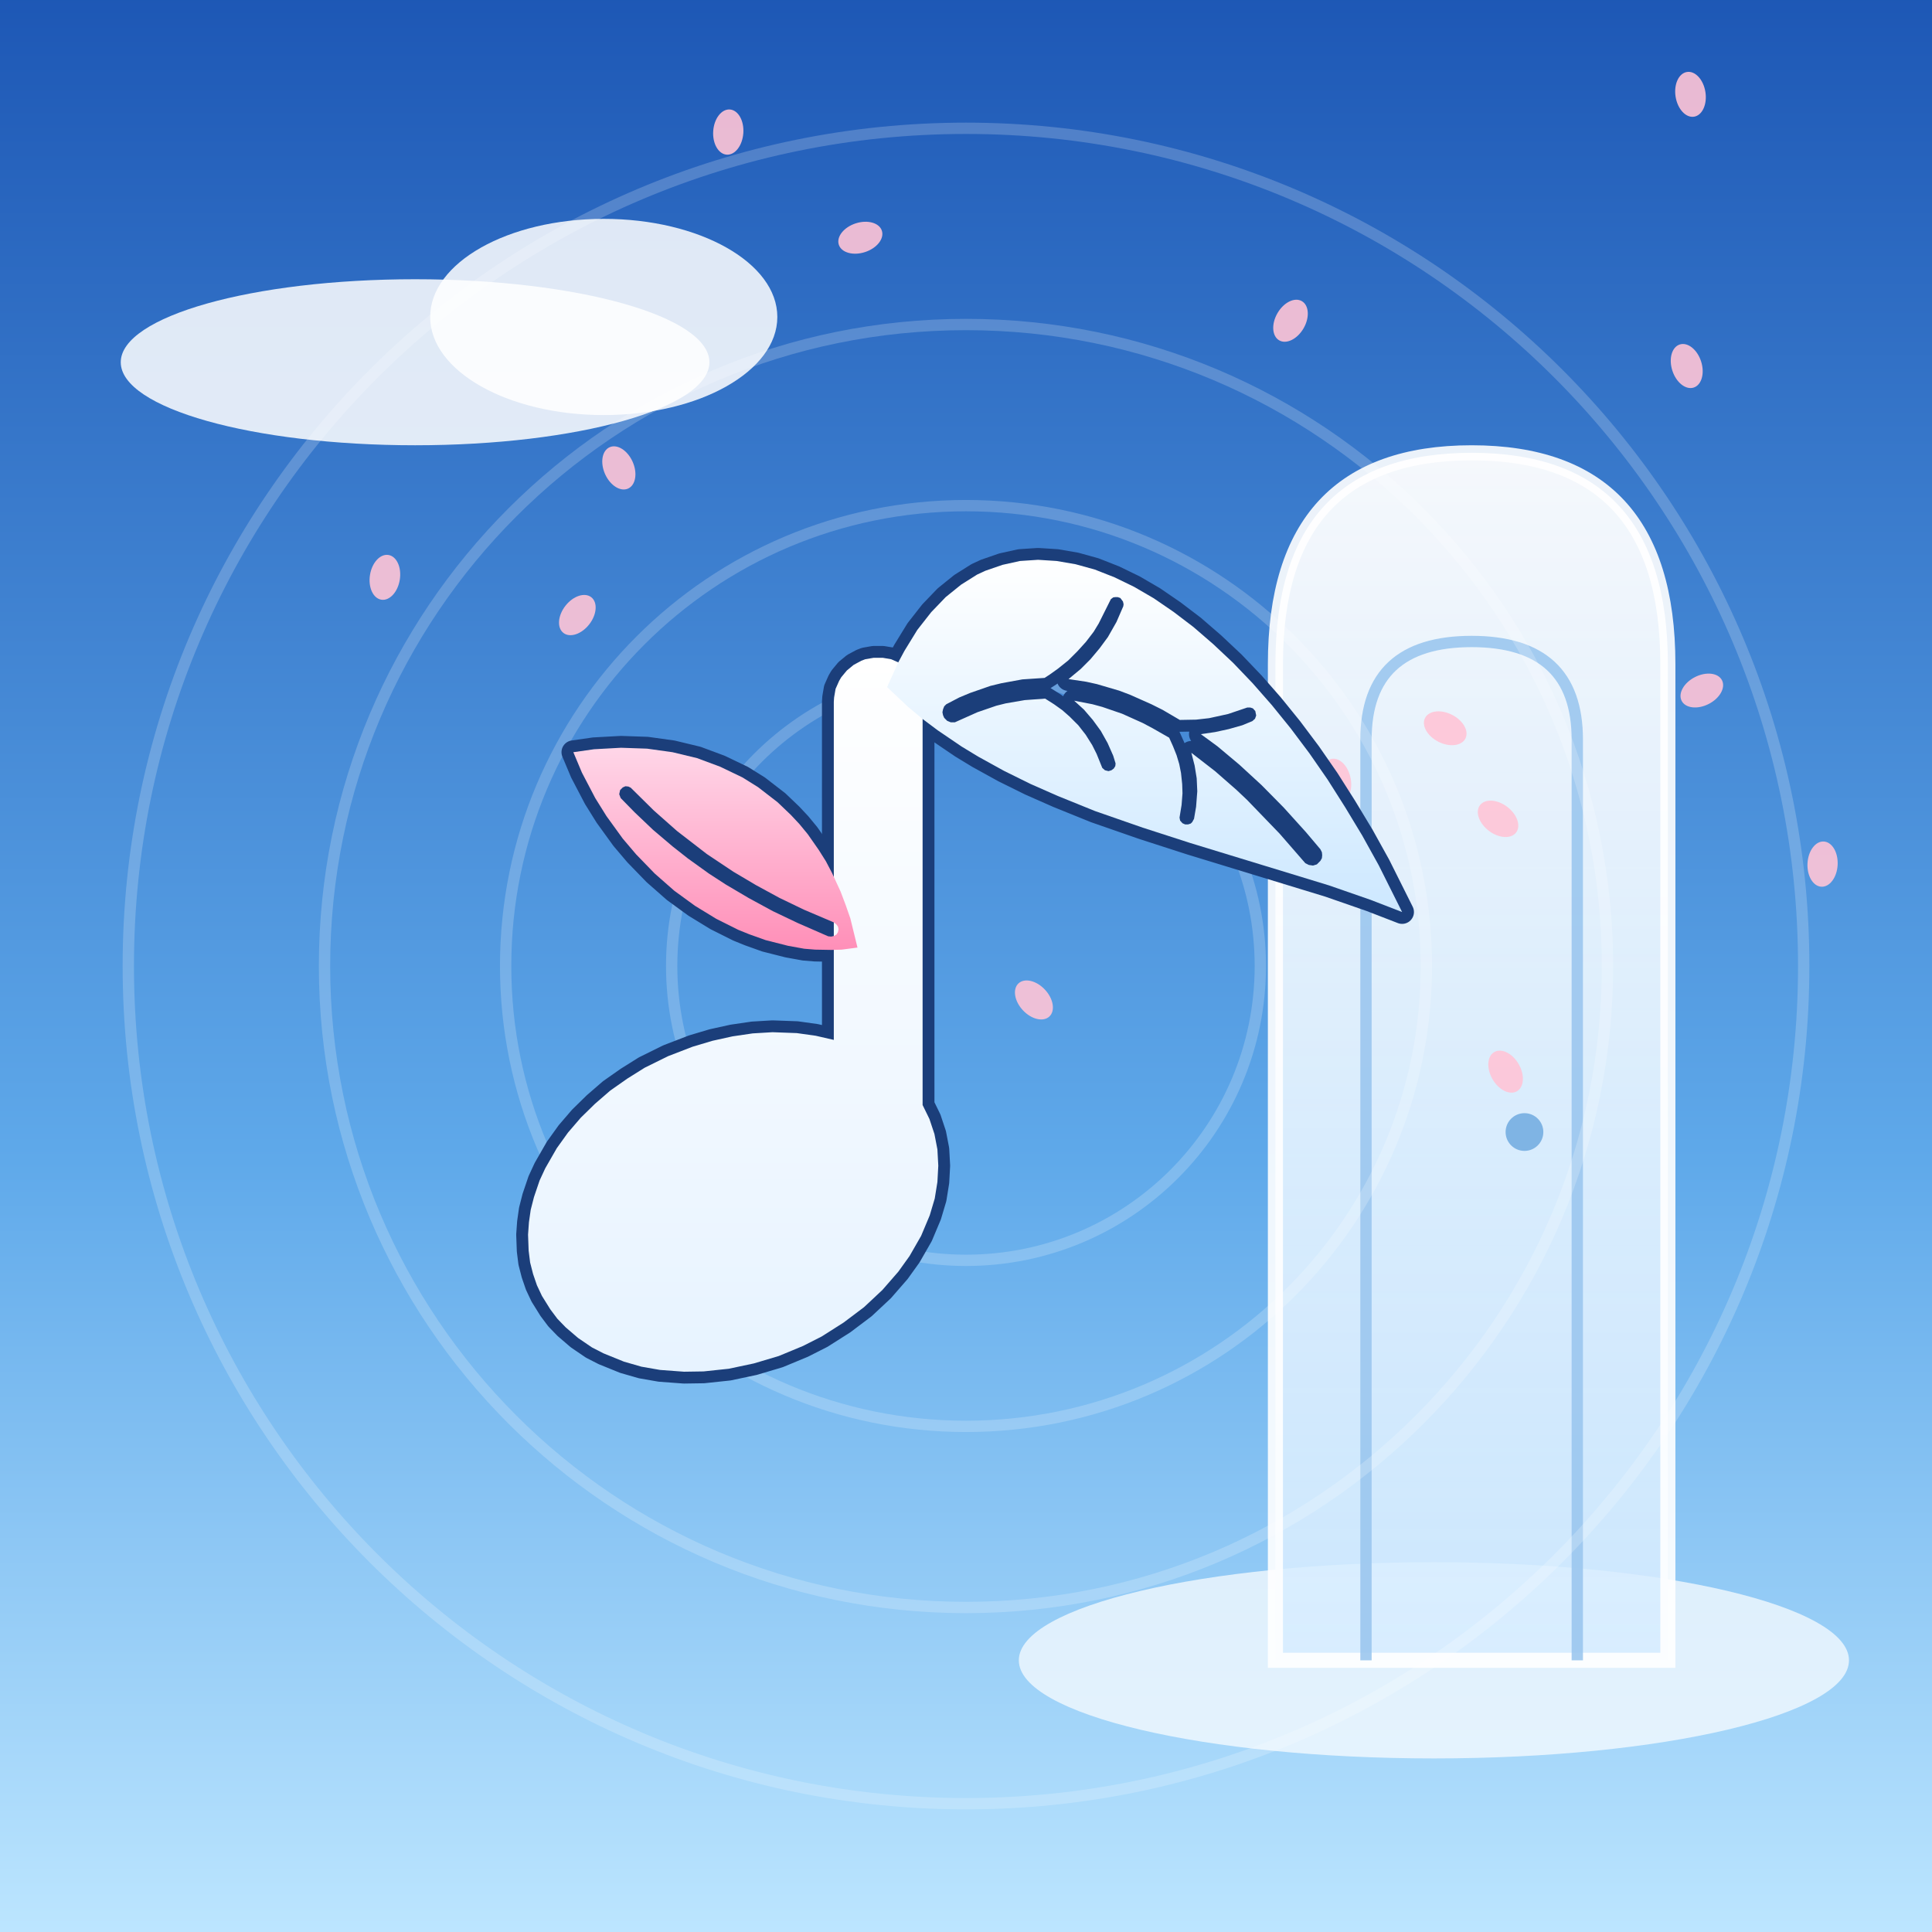
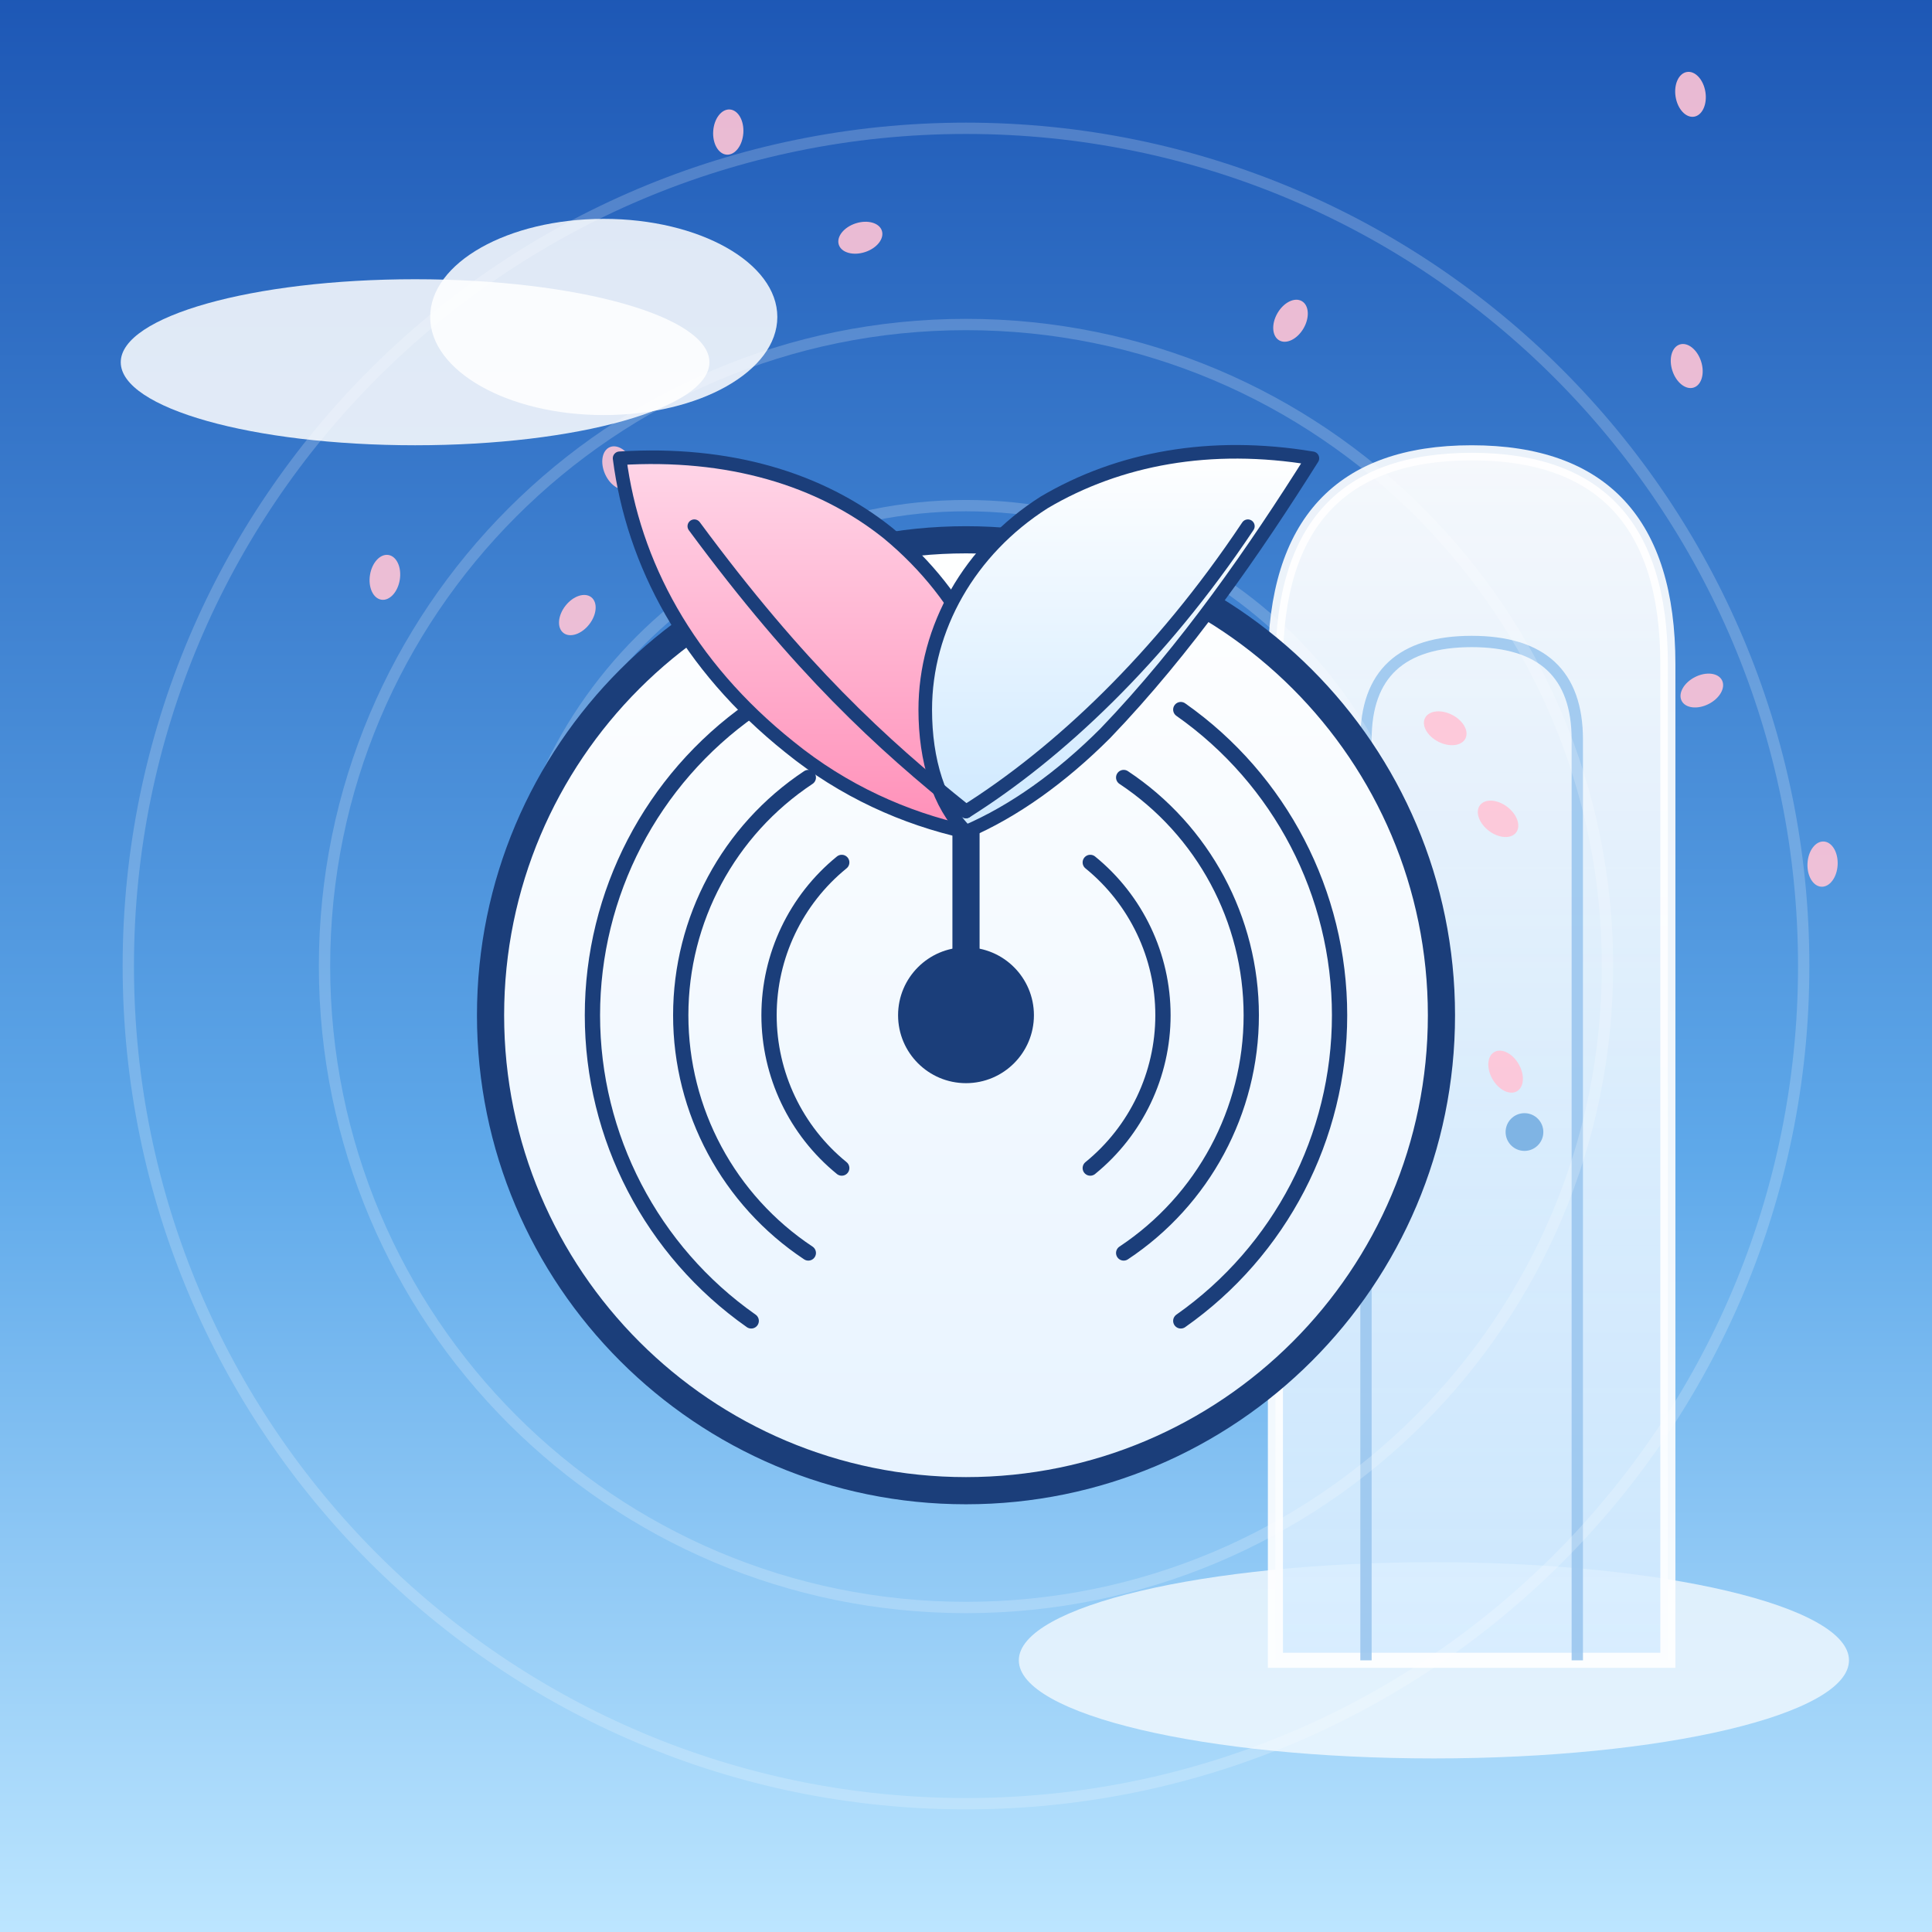
<svg xmlns="http://www.w3.org/2000/svg" viewBox="0 0 512 512" width="512" height="512" role="img" aria-label="Natune - Suzume">
  <defs>
    <linearGradient id="bg" x1="0" y1="0" x2="0" y2="1">
      <stop offset="0" stop-color="#1D57B5" />
      <stop offset="0.6" stop-color="#5FA9EA" />
      <stop offset="1" stop-color="#BDE6FF" />
    </linearGradient>
    <linearGradient id="door" x1="0" y1="0" x2="0" y2="1">
      <stop offset="0" stop-color="#FFFFFF" stop-opacity="0.95" />
      <stop offset="1" stop-color="#D6ECFF" stop-opacity="0.85" />
    </linearGradient>
    <linearGradient id="n" x1="0" y1="0" x2="0" y2="1">
      <stop offset="0" stop-color="#FFFFFF" />
      <stop offset="1" stop-color="#E7F3FF" />
    </linearGradient>
    <linearGradient id="s" x1="0" y1="0" x2="0" y2="1">
      <stop offset="0" stop-color="#FFD6E8" />
      <stop offset="1" stop-color="#FF8FB8" />
    </linearGradient>
    <linearGradient id="l" x1="0" y1="0" x2="0" y2="1">
      <stop offset="0" stop-color="#FFFFFF" />
      <stop offset="1" stop-color="#CDE8FF" />
    </linearGradient>
  </defs>
  <rect width="512" height="512" fill="url(#bg)" />
  <ellipse cx="110" cy="96" rx="78" ry="22" fill="#FFFFFF" fill-opacity="0.85" />
  <ellipse cx="160" cy="84" rx="46" ry="26" fill="#FFFFFF" fill-opacity="0.85" />
  <ellipse cx="380" cy="440" rx="110" ry="26" fill="#FFFFFF" fill-opacity="0.7" />
  <path d="M338 440 V176 Q338 120 390 120 Q442 120 442 176 V440 Z" fill="url(#door)" stroke="#FFFFFF" stroke-opacity="0.9" stroke-width="4" />
  <path d="M362 440 V196 Q362 170 390 170 Q418 170 418 196 V440" fill="none" stroke="#9CC7EE" stroke-opacity="0.9" stroke-width="3" />
  <circle cx="404" cy="300" r="5" fill="#7FB4E4" />
  <ellipse cx="274" cy="265" rx="6" ry="4" fill="#FFC4D6" fill-opacity="0.9" transform="rotate(47 274 265)" />
  <ellipse cx="483" cy="229" rx="6" ry="4" fill="#FFC4D6" fill-opacity="0.9" transform="rotate(93 483 229)" />
  <ellipse cx="305" cy="205" rx="6" ry="4" fill="#FFC4D6" fill-opacity="0.9" transform="rotate(127 305 205)" />
  <ellipse cx="383" cy="193" rx="6" ry="4" fill="#FFC4D6" fill-opacity="0.9" transform="rotate(27 383 193)" />
  <ellipse cx="397" cy="217" rx="6" ry="4" fill="#FFC4D6" fill-opacity="0.9" transform="rotate(37 397 217)" />
  <ellipse cx="342" cy="85" rx="6" ry="4" fill="#FFC4D6" fill-opacity="0.9" transform="rotate(120 342 85)" />
  <ellipse cx="447" cy="97" rx="6" ry="4" fill="#FFC4D6" fill-opacity="0.9" transform="rotate(72 447 97)" />
  <ellipse cx="448" cy="25" rx="6" ry="4" fill="#FFC4D6" fill-opacity="0.9" transform="rotate(81 448 25)" />
  <ellipse cx="153" cy="163" rx="6" ry="4" fill="#FFC4D6" fill-opacity="0.9" transform="rotate(128 153 163)" />
  <ellipse cx="228" cy="63" rx="6" ry="4" fill="#FFC4D6" fill-opacity="0.9" transform="rotate(162 228 63)" />
  <ellipse cx="193" cy="35" rx="6" ry="4" fill="#FFC4D6" fill-opacity="0.9" transform="rotate(94 193 35)" />
  <ellipse cx="102" cy="153" rx="6" ry="4" fill="#FFC4D6" fill-opacity="0.9" transform="rotate(99 102 153)" />
  <ellipse cx="354" cy="207" rx="6" ry="4" fill="#FFC4D6" fill-opacity="0.9" transform="rotate(79 354 207)" />
  <ellipse cx="164" cy="124" rx="6" ry="4" fill="#FFC4D6" fill-opacity="0.9" transform="rotate(66 164 124)" />
  <ellipse cx="399" cy="284" rx="6" ry="4" fill="#FFC4D6" fill-opacity="0.9" transform="rotate(60 399 284)" />
  <ellipse cx="451" cy="183" rx="6" ry="4" fill="#FFC4D6" fill-opacity="0.9" transform="rotate(153 451 183)" />
  <circle cx="256" cy="256" r="78" fill="none" stroke="#FFFFFF" stroke-opacity="0.2" stroke-width="3" />
  <circle cx="256" cy="256" r="122" fill="none" stroke="#FFFFFF" stroke-opacity="0.2" stroke-width="3" />
  <circle cx="256" cy="256" r="170" fill="none" stroke="#FFFFFF" stroke-opacity="0.2" stroke-width="3" />
  <circle cx="256" cy="256" r="222" fill="none" stroke="#FFFFFF" stroke-opacity="0.2" stroke-width="3" />
-   <g transform="translate(34.28 56.58) scale(0.784404)">
-     <g fill="#1B3E7A" stroke="#1B3E7A" stroke-width="8" stroke-linejoin="round">
-       <path d="M268.0,165.0 L267.7,162.1 L266.9,159.3 L266.2,157.9 L264.6,155.5 L262.5,153.4 L260.1,151.8 L257.4,150.6 L254.5,150.1 L251.5,150.1 L248.6,150.6 L247.3,151.1 L244.7,152.5 L242.4,154.4 L240.5,156.7 L239.8,157.9 L238.6,160.6 L238.1,163.5 L238.0,165.0 L238.0,279.2 L231.9,277.8 L225.5,276.9 L217.3,276.6 L210.6,277.0 L203.8,278.0 L197.0,279.5 L190.3,281.5 L182.0,284.7 L174.1,288.6 L168.2,292.3 L162.5,296.3 L157.3,300.8 L152.5,305.5 L148.2,310.5 L144.4,315.8 L140.5,322.6 L138.6,326.7 L136.7,332.3 L135.6,336.6 L135.0,340.8 L134.7,345.0 L134.9,350.4 L135.4,354.4 L136.4,358.3 L137.7,362.1 L139.4,365.7 L142.2,370.2 L144.6,373.4 L147.4,376.3 L151.6,379.9 L156.3,383.1 L160.2,385.1 L167.1,387.9 L173.0,389.6 L179.3,390.7 L187.4,391.3 L194.0,391.2 L202.5,390.3 L211.0,388.5 L219.4,386.0 L227.6,382.6 L233.9,379.4 L241.3,374.7 L248.2,369.5 L254.4,363.7 L259.8,357.5 L263.6,352.2 L267.5,345.4 L270.4,338.5 L272.1,332.8 L273.0,327.2 L273.3,321.7 L273.0,316.2 L272.0,311.0 L270.3,305.9 L268.0,301.2 Z" />
-       <path d="M246.0,248.0 L243.6,238.2 L242.0,233.6 L240.3,229.1 L237.4,222.8 L235.3,218.8 L232.9,215.0 L229.2,209.7 L226.4,206.3 L223.5,203.2 L219.0,198.9 L212.4,193.8 L207.1,190.5 L199.6,186.9 L191.8,184.0 L183.5,182.0 L174.9,180.8 L166.1,180.5 L157.0,181.0 L150.0,182.0 L152.9,188.9 L157.4,197.5 L161.2,203.6 L166.7,211.2 L171.2,216.5 L177.5,223.0 L184.1,228.8 L191.1,233.9 L198.3,238.3 L205.7,242.0 L209.4,243.5 L215.0,245.5 L222.5,247.4 L228.0,248.4 L231.7,248.7 L237.2,248.8 L240.7,248.7 ZM238.0,239.5 L238.8,240.1 L239.4,240.9 L239.6,241.8 L239.4,242.8 L238.9,243.6 L238.0,244.1 L237.1,244.3 L236.1,244.2 L225.8,239.7 L217.4,235.7 L209.3,231.3 L201.5,226.7 L195.8,223.0 L188.7,217.9 L183.5,213.8 L176.9,208.2 L170.7,202.3 L166.0,197.5 L165.5,196.2 L165.8,194.8 L166.7,193.9 L167.6,193.5 L168.6,193.6 L169.4,194.0 L177.2,201.7 L185.0,208.6 L195.1,216.4 L204.1,222.4 L211.7,226.9 L219.6,231.2 L227.9,235.2 Z" fill-rule="evenodd" />
-       <path d="M256.0,160.0 L263.0,166.6 L267.9,170.7 L273.1,174.6 L281.2,180.1 L286.8,183.5 L295.5,188.3 L304.4,192.7 L313.7,196.8 L326.3,201.9 L342.4,207.5 L358.5,212.7 L405.3,227.0 L419.4,231.9 L430.0,236.0 L422.1,220.2 L416.5,210.1 L410.7,200.5 L404.8,191.2 L398.7,182.4 L392.4,174.0 L386.0,166.1 L379.5,158.7 L372.9,151.8 L366.2,145.5 L359.5,139.7 L352.8,134.6 L346.1,130.0 L339.4,126.1 L332.8,122.9 L326.2,120.3 L319.7,118.5 L313.3,117.4 L307.0,117.0 L300.9,117.4 L295.0,118.7 L289.2,120.7 L286.4,122.0 L281.0,125.4 L275.8,129.6 L270.9,134.7 L266.2,140.7 L261.9,147.7 L259.8,151.6 ZM317.3,157.3 L323.3,158.2 L326.9,159.0 L334.4,161.2 L338.1,162.6 L345.3,165.8 L349.1,167.7 L354.9,171.1 L360.4,171.0 L364.8,170.5 L371.2,169.1 L377.7,166.9 L378.7,166.9 L379.6,167.2 L380.4,168.1 L380.7,169.6 L380.3,170.7 L379.4,171.5 L376.0,172.9 L371.4,174.2 L366.8,175.2 L362.0,175.9 L367.6,180.0 L375.0,186.2 L382.5,193.1 L390.0,200.7 L397.5,209.0 L402.4,214.8 L402.9,215.8 L403.0,216.8 L402.9,217.8 L402.4,218.7 L401.2,219.9 L399.9,220.3 L398.5,220.1 L397.3,219.5 L388.6,209.5 L377.6,198.1 L374.0,194.7 L366.8,188.4 L358.8,182.2 L359.9,186.5 L360.6,190.8 L360.8,195.2 L360.4,200.4 L359.7,204.5 L359.1,205.6 L358.6,206.1 L357.7,206.4 L356.7,206.4 L355.8,206.0 L355.0,205.1 L354.8,204.1 L355.5,199.8 L355.8,195.9 L355.7,192.8 L355.3,189.0 L354.7,186.0 L353.8,183.0 L352.6,180.0 L351.3,177.1 L345.7,173.9 L342.3,172.1 L335.4,169.0 L328.7,166.7 L325.4,165.8 L319.2,164.6 L322.5,167.6 L325.5,171.1 L328.2,174.8 L330.5,178.9 L332.4,183.2 L333.2,185.8 L333.1,186.7 L332.6,187.5 L331.8,188.1 L330.8,188.4 L329.6,188.1 L328.7,187.3 L326.8,182.6 L325.3,179.6 L323.1,176.1 L320.6,172.9 L317.7,170.0 L315.2,167.8 L312.4,165.8 L309.4,163.9 L302.5,164.4 L296.1,165.5 L292.9,166.3 L286.5,168.5 L278.9,171.9 L277.5,171.9 L276.3,171.4 L275.3,170.4 L274.9,169.5 L274.7,168.5 L274.9,167.5 L275.3,166.5 L276.0,165.8 L280.4,163.5 L284.0,162.0 L290.9,159.6 L294.6,158.7 L301.7,157.4 L309.2,156.9 L310.9,155.8 L313.7,153.8 L317.2,151.0 L320.3,147.9 L323.2,144.7 L325.8,141.3 L327.5,138.5 L331.6,130.3 L332.4,129.7 L333.1,129.6 L333.9,129.6 L334.8,129.9 L335.7,131.1 L335.9,132.0 L335.8,132.7 L333.5,138.0 L330.6,143.1 L327.8,146.9 L324.7,150.6 L321.4,153.9 Z" fill-rule="evenodd" />
+   <g transform="translate(25.6 17.05) scale(0.9)" stroke-linecap="round" stroke-linejoin="round">
+     <circle cx="256" cy="280" r="140" fill="url(#n)" stroke="#1B3E7A" stroke-width="8" />
+     <g fill="none" stroke="#1B3E7A" stroke-width="4.5">
+       <path d="M192.754 190 A110 110 0 0 0 192.754 370" />
+       <path d="M319.246 190 A110 110 0 0 1 319.246 370" />
+       <path d="M209.57 210 A84 84 0 0 0 209.57 350" />
+       <path d="M302.43 210 A84 84 0 0 1 302.43 350" />
+       <path d="M219.41 235 A58 58 0 0 0 219.41 325" />
+       <path d="M292.59 235 A58 58 0 0 1 292.59 325" />
    </g>
-     <path d="M268.0,165.0 L267.7,162.1 L266.9,159.3 L266.2,157.9 L264.6,155.5 L262.5,153.4 L260.1,151.8 L257.4,150.6 L254.5,150.1 L251.5,150.1 L248.6,150.6 L247.3,151.1 L244.7,152.5 L242.4,154.4 L240.5,156.7 L239.8,157.9 L238.6,160.6 L238.1,163.5 L238.0,165.0 L238.0,279.2 L231.9,277.8 L225.5,276.9 L217.3,276.6 L210.6,277.0 L203.8,278.0 L197.0,279.5 L190.3,281.5 L182.0,284.7 L174.1,288.6 L168.2,292.3 L162.5,296.3 L157.3,300.8 L152.5,305.5 L148.2,310.5 L144.4,315.8 L140.5,322.6 L138.6,326.7 L136.7,332.3 L135.6,336.6 L135.0,340.8 L134.7,345.0 L134.9,350.4 L135.4,354.4 L136.4,358.3 L137.7,362.1 L139.4,365.7 L142.2,370.2 L144.6,373.4 L147.4,376.3 L151.6,379.9 L156.3,383.1 L160.2,385.1 L167.1,387.9 L173.0,389.6 L179.3,390.7 L187.4,391.3 L194.0,391.2 L202.5,390.3 L211.0,388.5 L219.4,386.0 L227.6,382.6 L233.9,379.4 L241.3,374.7 L248.2,369.5 L254.4,363.7 L259.8,357.5 L263.6,352.2 L267.5,345.4 L270.4,338.5 L272.1,332.8 L273.0,327.2 L273.3,321.7 L273.0,316.2 L272.0,311.0 L270.3,305.9 L268.0,301.2 Z" fill="url(#n)" />
-     <path d="M246.0,248.0 L243.6,238.2 L242.0,233.6 L240.3,229.1 L237.4,222.8 L235.3,218.8 L232.9,215.0 L229.2,209.7 L226.4,206.3 L223.5,203.2 L219.0,198.9 L212.4,193.8 L207.1,190.5 L199.6,186.9 L191.8,184.0 L183.5,182.0 L174.9,180.8 L166.1,180.5 L157.0,181.0 L150.0,182.0 L152.9,188.9 L157.4,197.5 L161.2,203.6 L166.7,211.2 L171.2,216.5 L177.5,223.0 L184.1,228.8 L191.1,233.9 L198.3,238.3 L205.7,242.0 L209.4,243.5 L215.0,245.5 L222.5,247.4 L228.0,248.4 L231.7,248.7 L237.2,248.8 L240.7,248.7 ZM238.0,239.5 L238.8,240.1 L239.4,240.9 L239.6,241.8 L239.4,242.8 L238.9,243.6 L238.0,244.1 L237.1,244.3 L236.1,244.2 L225.8,239.7 L217.4,235.7 L209.3,231.3 L201.5,226.7 L195.8,223.0 L188.7,217.9 L183.5,213.8 L176.9,208.2 L170.7,202.3 L166.0,197.5 L165.5,196.2 L165.8,194.8 L166.7,193.9 L167.6,193.5 L168.6,193.6 L169.4,194.0 L177.2,201.7 L185.0,208.6 L195.1,216.4 L204.1,222.4 L211.7,226.9 L219.6,231.2 L227.9,235.2 Z" fill="url(#s)" fill-rule="evenodd" />
-     <path d="M256.0,160.0 L263.0,166.6 L267.9,170.7 L273.1,174.6 L281.2,180.1 L286.8,183.5 L295.5,188.3 L304.4,192.7 L313.7,196.8 L326.3,201.9 L342.4,207.5 L358.5,212.7 L405.3,227.0 L419.4,231.9 L430.0,236.0 L422.1,220.2 L416.5,210.1 L410.7,200.5 L404.8,191.2 L398.7,182.4 L392.4,174.0 L386.0,166.1 L379.5,158.7 L372.9,151.8 L366.2,145.5 L359.5,139.7 L352.8,134.6 L346.1,130.0 L339.4,126.1 L332.8,122.9 L326.2,120.3 L319.7,118.5 L313.3,117.4 L307.0,117.0 L300.9,117.4 L295.0,118.7 L289.2,120.7 L286.4,122.0 L281.0,125.4 L275.8,129.6 L270.9,134.7 L266.2,140.7 L261.9,147.7 L259.8,151.6 ZM317.3,157.3 L323.3,158.2 L326.9,159.0 L334.4,161.2 L338.1,162.6 L345.3,165.8 L349.1,167.7 L354.9,171.1 L360.4,171.0 L364.8,170.5 L371.2,169.1 L377.7,166.9 L378.7,166.9 L379.6,167.2 L380.4,168.1 L380.7,169.6 L380.3,170.7 L379.4,171.5 L376.0,172.9 L371.4,174.2 L366.8,175.2 L362.0,175.9 L367.6,180.0 L375.0,186.2 L382.5,193.1 L390.0,200.7 L397.5,209.0 L402.4,214.8 L402.9,215.8 L403.0,216.8 L402.9,217.8 L402.4,218.7 L401.2,219.9 L399.9,220.3 L398.5,220.1 L397.3,219.5 L388.6,209.5 L377.6,198.1 L374.0,194.7 L366.8,188.4 L358.8,182.2 L359.9,186.5 L360.6,190.8 L360.8,195.2 L360.4,200.4 L359.7,204.5 L359.1,205.6 L358.6,206.1 L357.7,206.4 L356.7,206.4 L355.8,206.0 L355.0,205.1 L354.8,204.1 L355.5,199.8 L355.8,195.9 L355.7,192.8 L355.3,189.0 L354.7,186.0 L353.8,183.0 L352.6,180.0 L351.3,177.1 L345.7,173.9 L342.3,172.1 L335.4,169.0 L328.7,166.7 L325.4,165.8 L319.2,164.6 L322.5,167.6 L325.5,171.1 L328.2,174.8 L330.5,178.9 L332.4,183.2 L333.2,185.8 L333.1,186.7 L332.6,187.5 L331.8,188.1 L330.8,188.4 L329.6,188.1 L328.7,187.3 L326.8,182.6 L325.3,179.6 L323.1,176.1 L320.6,172.9 L317.7,170.0 L315.2,167.8 L312.4,165.8 L309.4,163.9 L302.5,164.4 L296.1,165.5 L292.9,166.3 L286.5,168.5 L278.9,171.9 L277.5,171.9 L276.3,171.4 L275.3,170.4 L274.9,169.5 L274.7,168.5 L274.9,167.5 L275.3,166.5 L276.0,165.8 L280.4,163.5 L284.0,162.0 L290.9,159.6 L294.6,158.7 L301.7,157.4 L309.2,156.9 L310.9,155.8 L313.7,153.8 L317.2,151.0 L320.3,147.9 L323.2,144.7 L325.8,141.3 L327.5,138.5 L331.6,130.3 L332.4,129.7 L333.1,129.6 L333.9,129.6 L334.8,129.9 L335.7,131.1 L335.9,132.0 L335.8,132.7 L333.5,138.0 L330.6,143.1 L327.8,146.9 L324.7,150.6 L321.4,153.9 Z" fill="url(#l)" fill-rule="evenodd" />
+     <path d="M256 281 L256 226" fill="none" stroke="#1B3E7A" stroke-width="8" />
+     <path d="M256 226 C238 222 220 214 204 201 C174 177 158 147 154 116 C186 114 213 122 233 138 C256 157 268 183 267 208 C267 216 263 222 256 226 Z" fill="url(#s)" stroke="#1B3E7A" stroke-width="4" />
+     <path d="M256 226 C270 220 284 210 297 197 C321 172 341 143 358 116 C328 111 301 116 279 129 C257 143 244 166 244 190 C244 205 248 218 256 226 Z" fill="url(#l)" stroke="#1B3E7A" stroke-width="4" />
+     <g fill="none" stroke="#1B3E7A" stroke-width="4">
+       <path d="M256 220 C231 200 207 178 176 136" />
+       <path d="M256 220 C283 203 313 175 339 136" />
+     </g>
+     <circle cx="256" cy="280" r="20" fill="#1B3E7A" />
  </g>
</svg>
